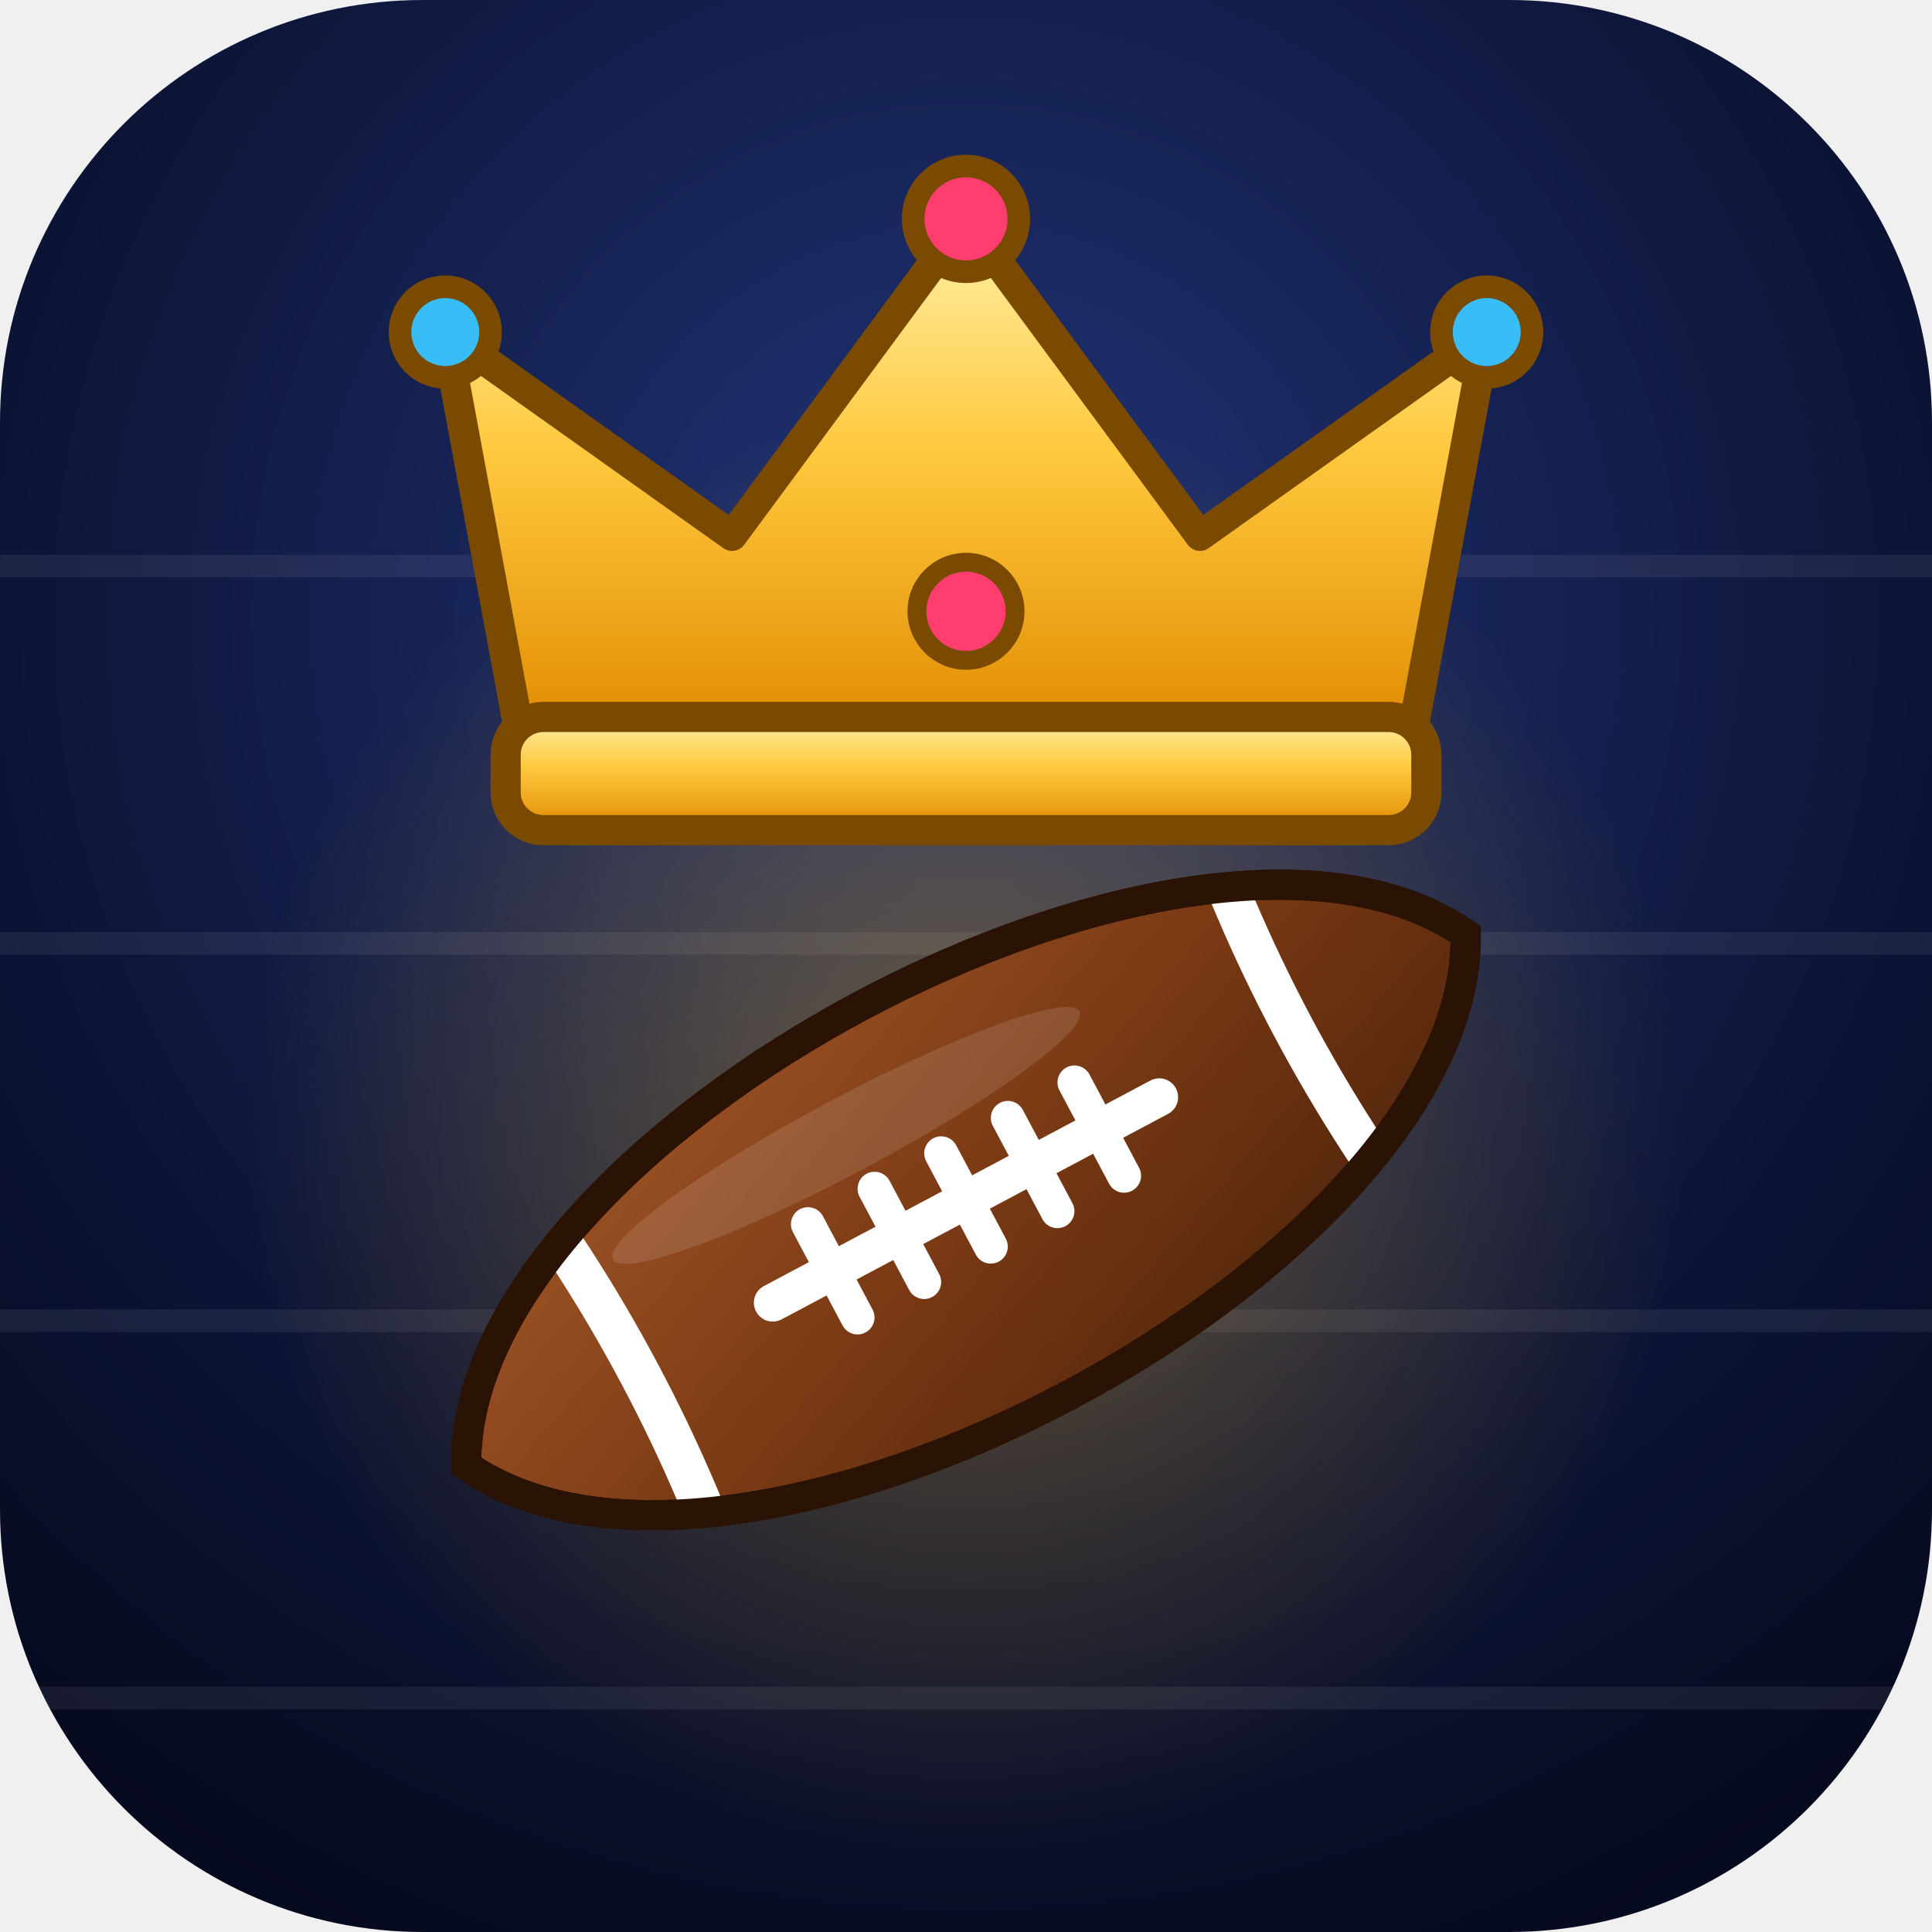
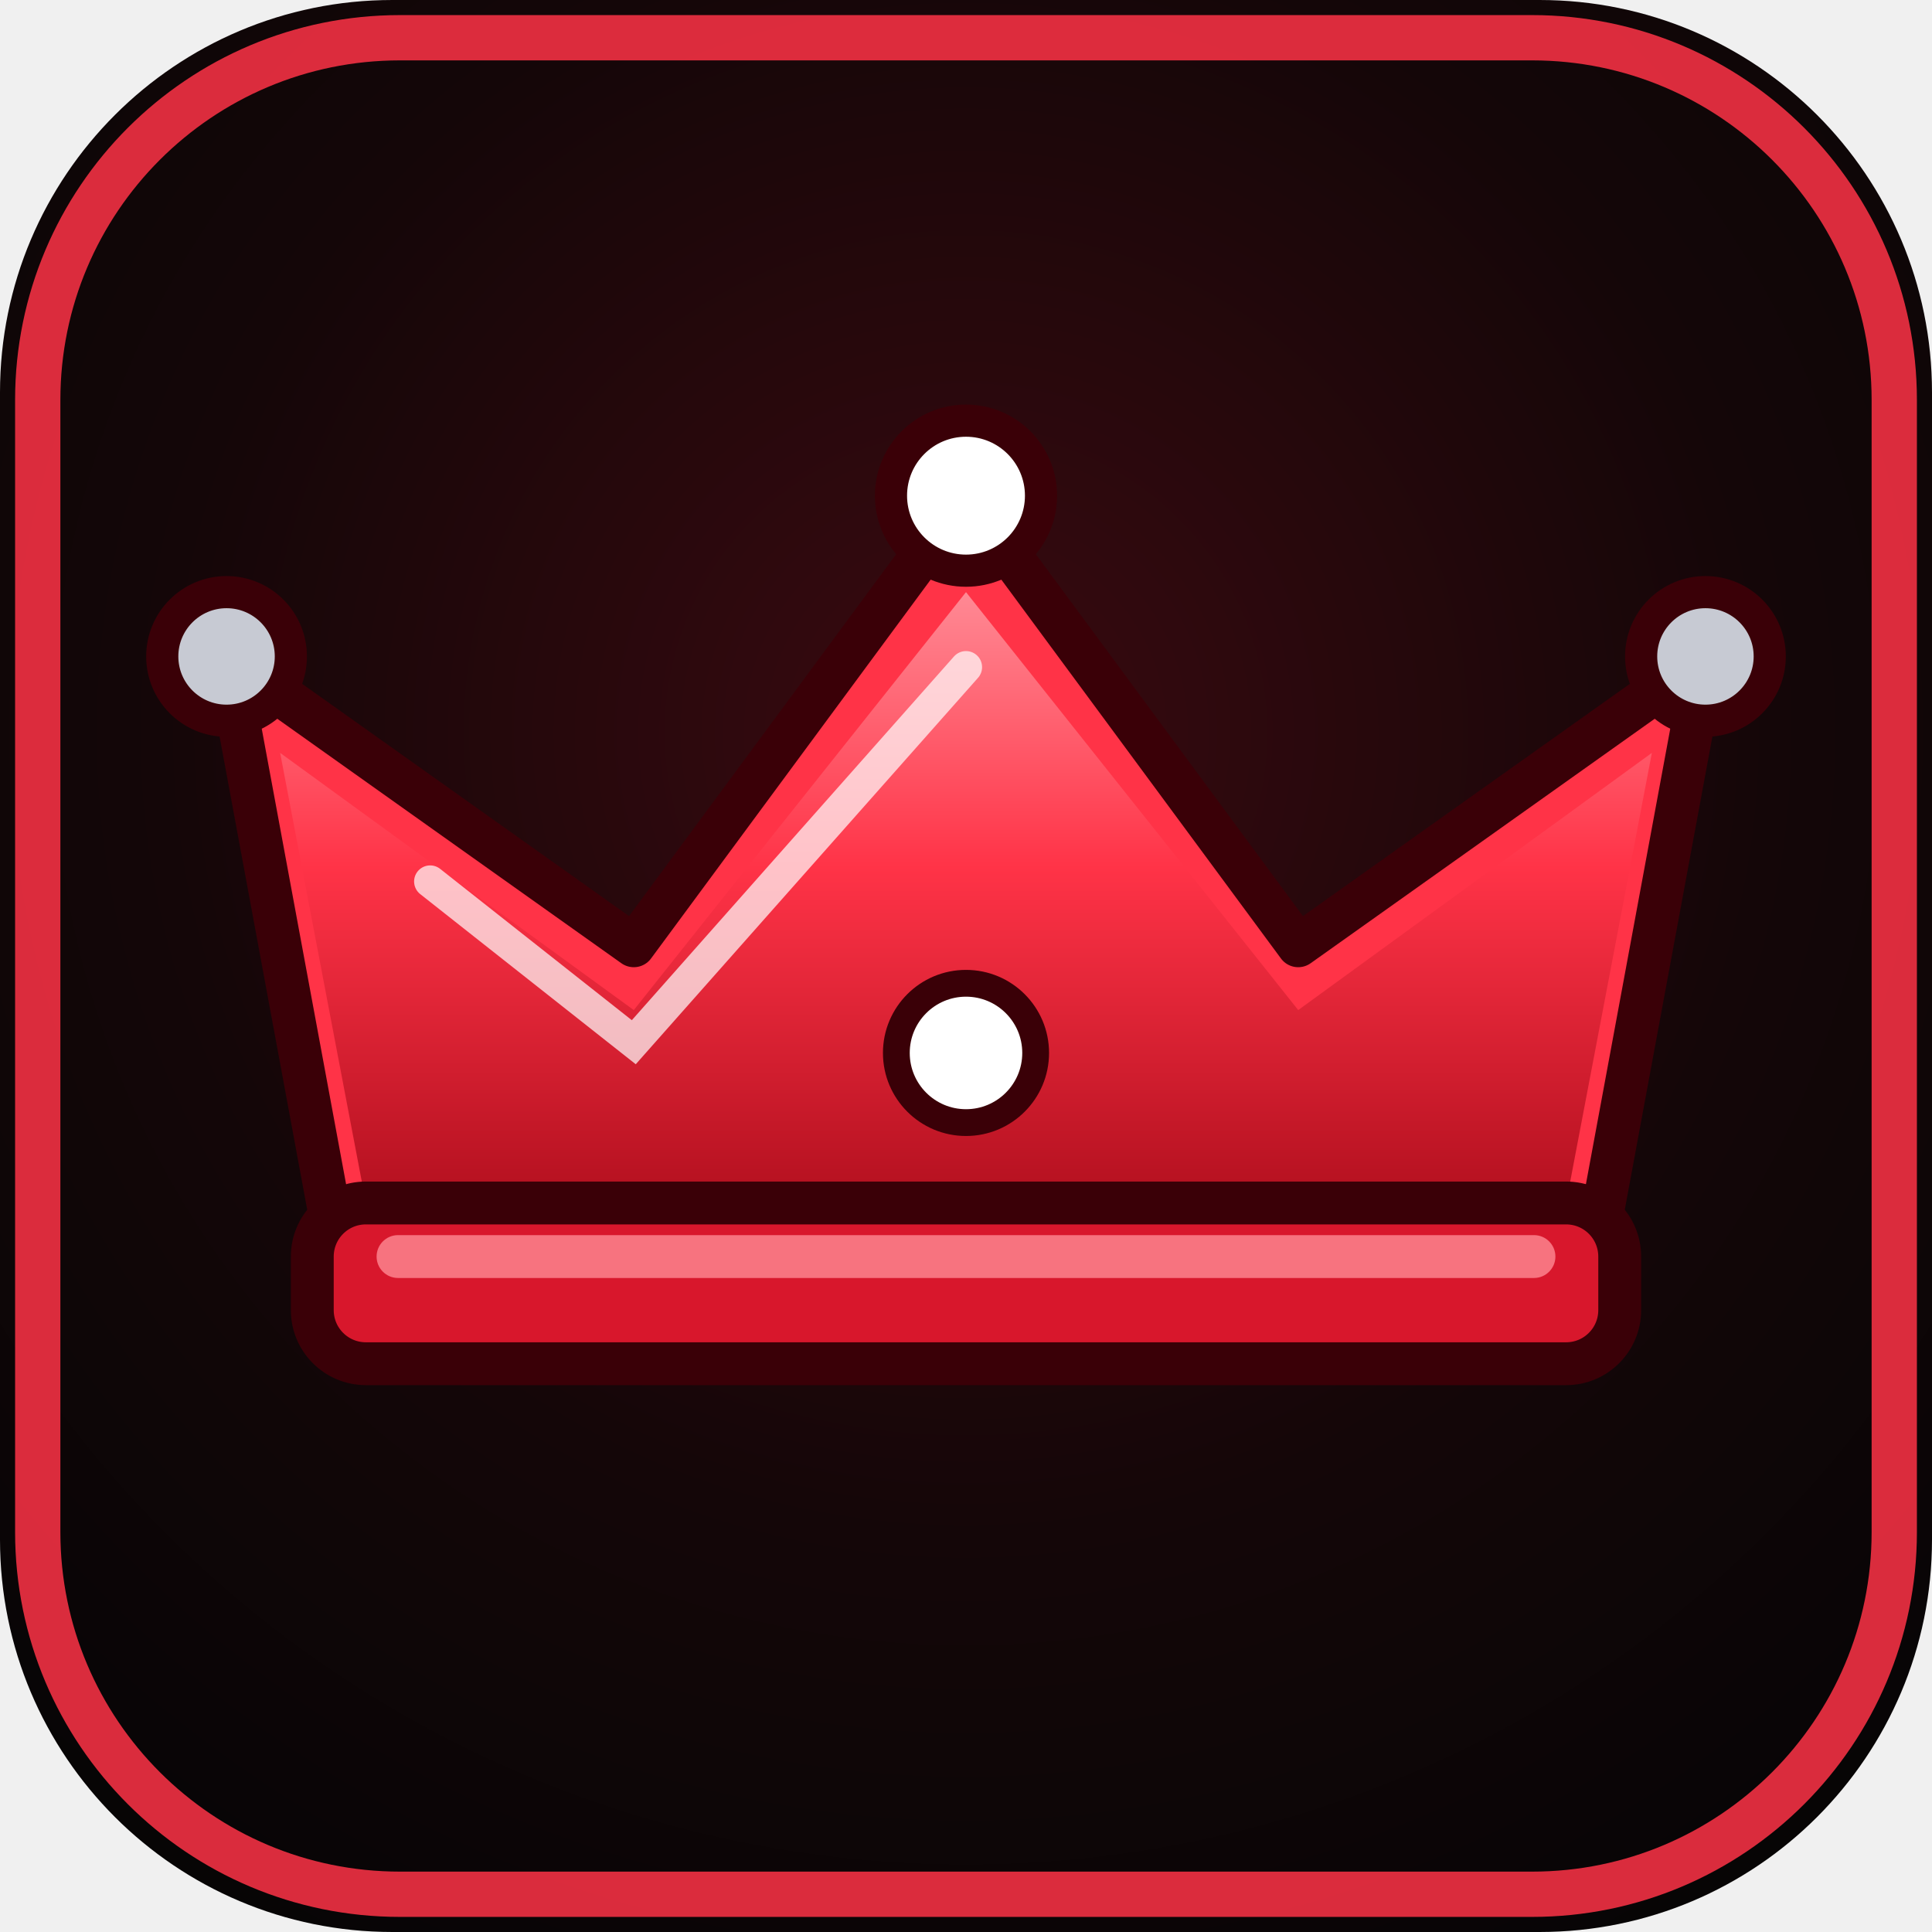
<svg xmlns="http://www.w3.org/2000/svg" viewBox="0 0 512 512">
  <defs>
-     <radialGradient id="bg" cx="0.5" cy="0.32" r="0.8">
-       <stop offset="0" stop-color="#22357a" />
-       <stop offset="0.6" stop-color="#0d1538" />
-       <stop offset="1" stop-color="#05081a" />
+     <radialGradient id="bg" cx="0.5" cy="0.38" r="0.75">
+       <stop offset="0" stop-color="#3a0a10" />
+       <stop offset="0.55" stop-color="#140608" />
+       <stop offset="1" stop-color="#050505" />
    </radialGradient>
-     <linearGradient id="gold" x1="0" y1="0" x2="0" y2="1">
-       <stop offset="0" stop-color="#fff0a8" />
-       <stop offset="0.45" stop-color="#ffc83d" />
-       <stop offset="1" stop-color="#e08a00" />
+     <linearGradient id="g" x1="0" y1="0" x2="0" y2="1">
+       <stop offset="0" stop-color="#ff8994" />
+       <stop offset=".45" stop-color="#ff3347" />
+       <stop offset="1" stop-color="#b3101f" />
    </linearGradient>
-     <linearGradient id="ball" x1="0" y1="0" x2="1" y2="1">
-       <stop offset="0" stop-color="#a5582a" />
-       <stop offset="0.5" stop-color="#7a3a14" />
-       <stop offset="1" stop-color="#4a210a" />
-     </linearGradient>
-     <radialGradient id="glow">
-       <stop offset="0" stop-color="#ffb800" stop-opacity="0.35" />
-       <stop offset="1" stop-color="#ffb800" stop-opacity="0" />
-     </radialGradient>
-     <clipPath id="r">
-       <rect width="512" height="512" rx="112" />
-     </clipPath>
  </defs>
-   <g clip-path="url(#r)">
-     <rect width="512" height="512" fill="url(#bg)" />
-     <g stroke="#ffffff" stroke-opacity="0.07" stroke-width="6">
-       <path d="M0 150H512M0 250H512M0 350H512M0 450H512" />
-     </g>
-     <circle cx="256" cy="300" r="190" fill="url(#glow)" />
-     <g transform="translate(256 318) rotate(-28)">
-       <path d="M-150 0C-110-78 110-78 150 0 110 78-110 78-150 0Z" fill="url(#ball)" stroke="#2a1205" stroke-width="8" />
-       <clipPath id="bc">
-         <path d="M-150 0C-110-78 110-78 150 0 110 78-110 78-150 0Z" />
-       </clipPath>
-       <g clip-path="url(#bc)" stroke="#fff" stroke-width="11" fill="none">
-         <path d="M-104-70Q-92 0-104 70M104-70Q92 0 104 70" />
-       </g>
-       <path d="M-150 0C-110-78 110-78 150 0 110 78-110 78-150 0Z" fill="none" stroke="#2a1205" stroke-width="8" />
-       <ellipse cx="-20" cy="-30" rx="70" ry="10" fill="#fff" opacity="0.12" />
-       <path d="M-58 0H58" stroke="#fff" stroke-width="10" stroke-linecap="round" />
-       <path d="M-40-14V14M-20-14V14M0-14V14M20-14V14M40-14V14" stroke="#fff" stroke-width="9" stroke-linecap="round" />
-     </g>
-     <g transform="translate(256 150)">
-       <path d="M-118 46-138-62-62-8 0-92 62-8 138-62 118 46Z" fill="url(#gold)" stroke="#7a4a00" stroke-width="8" stroke-linejoin="round" />
-       <rect x="-122" y="40" width="244" height="30" rx="10" fill="url(#gold)" stroke="#7a4a00" stroke-width="8" />
-       <circle cx="0" cy="-92" r="14" fill="#ff3d6e" stroke="#7a4a00" stroke-width="6" />
-       <circle cx="-138" cy="-62" r="12" fill="#38bdf8" stroke="#7a4a00" stroke-width="6" />
-       <circle cx="138" cy="-62" r="12" fill="#38bdf8" stroke="#7a4a00" stroke-width="6" />
-       <circle cx="0" cy="12" r="13" fill="#ff3d6e" stroke="#7a4a00" stroke-width="5" />
-     </g>
+   <rect width="512" height="512" rx="104" fill="url(#bg)" />
+   <rect x="10" y="10" width="492" height="492" rx="96" fill="none" stroke="#ff3347" stroke-width="12" opacity=".85" />
+   <g transform="translate(256 262) scale(1.42)">
+     <path d="M-118 46-138-62-62-8 0-92 62-8 138-62 118 46Z" fill="#ff3347" stroke="#3a0007" stroke-width="8" stroke-linejoin="round" />
+     <path d="M-112 40-128-44-62 4 0-74 62 4 128-44 112 40Z" fill="url(#g)" />
+     <path d="M-100-20-62 10 0-60" fill="none" stroke="#fff" stroke-width="6" stroke-linecap="round" opacity=".7" />
+     <rect x="-122" y="40" width="244" height="30" rx="10" fill="#d8172c" stroke="#3a0007" stroke-width="8" />
+     <rect x="-110" y="46" width="220" height="8" rx="4" fill="#ff8994" opacity=".8" />
+     <circle cx="0" cy="-92" r="14" fill="#fff" stroke="#3a0007" stroke-width="6" />
+     <circle cx="-138" cy="-62" r="12" fill="#c7cad3" stroke="#3a0007" stroke-width="6" />
+     <circle cx="138" cy="-62" r="12" fill="#c7cad3" stroke="#3a0007" stroke-width="6" />
+     <circle cx="0" cy="12" r="13" fill="#fff" stroke="#3a0007" stroke-width="5" />
  </g>
</svg>
